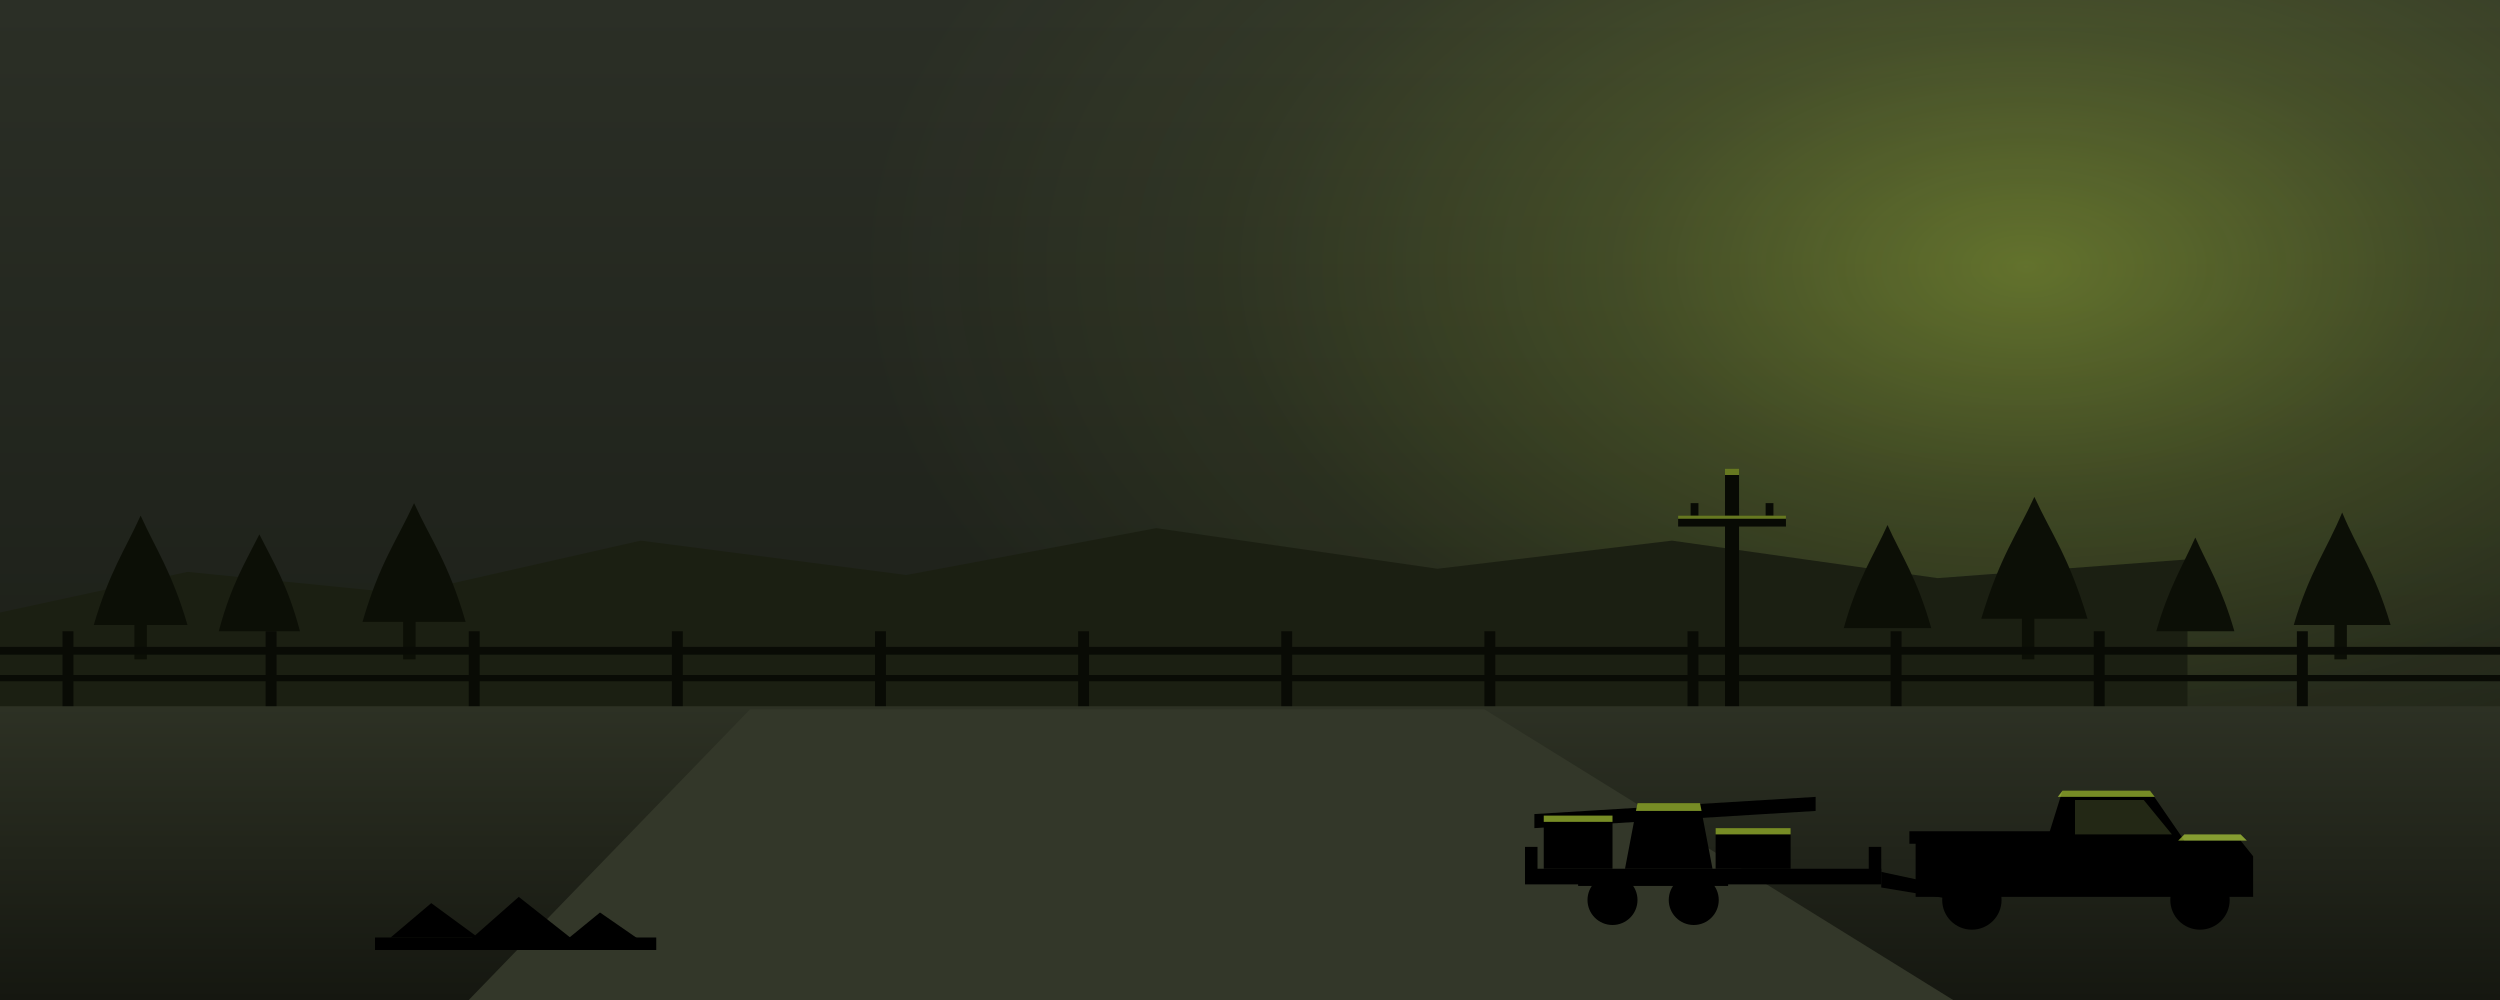
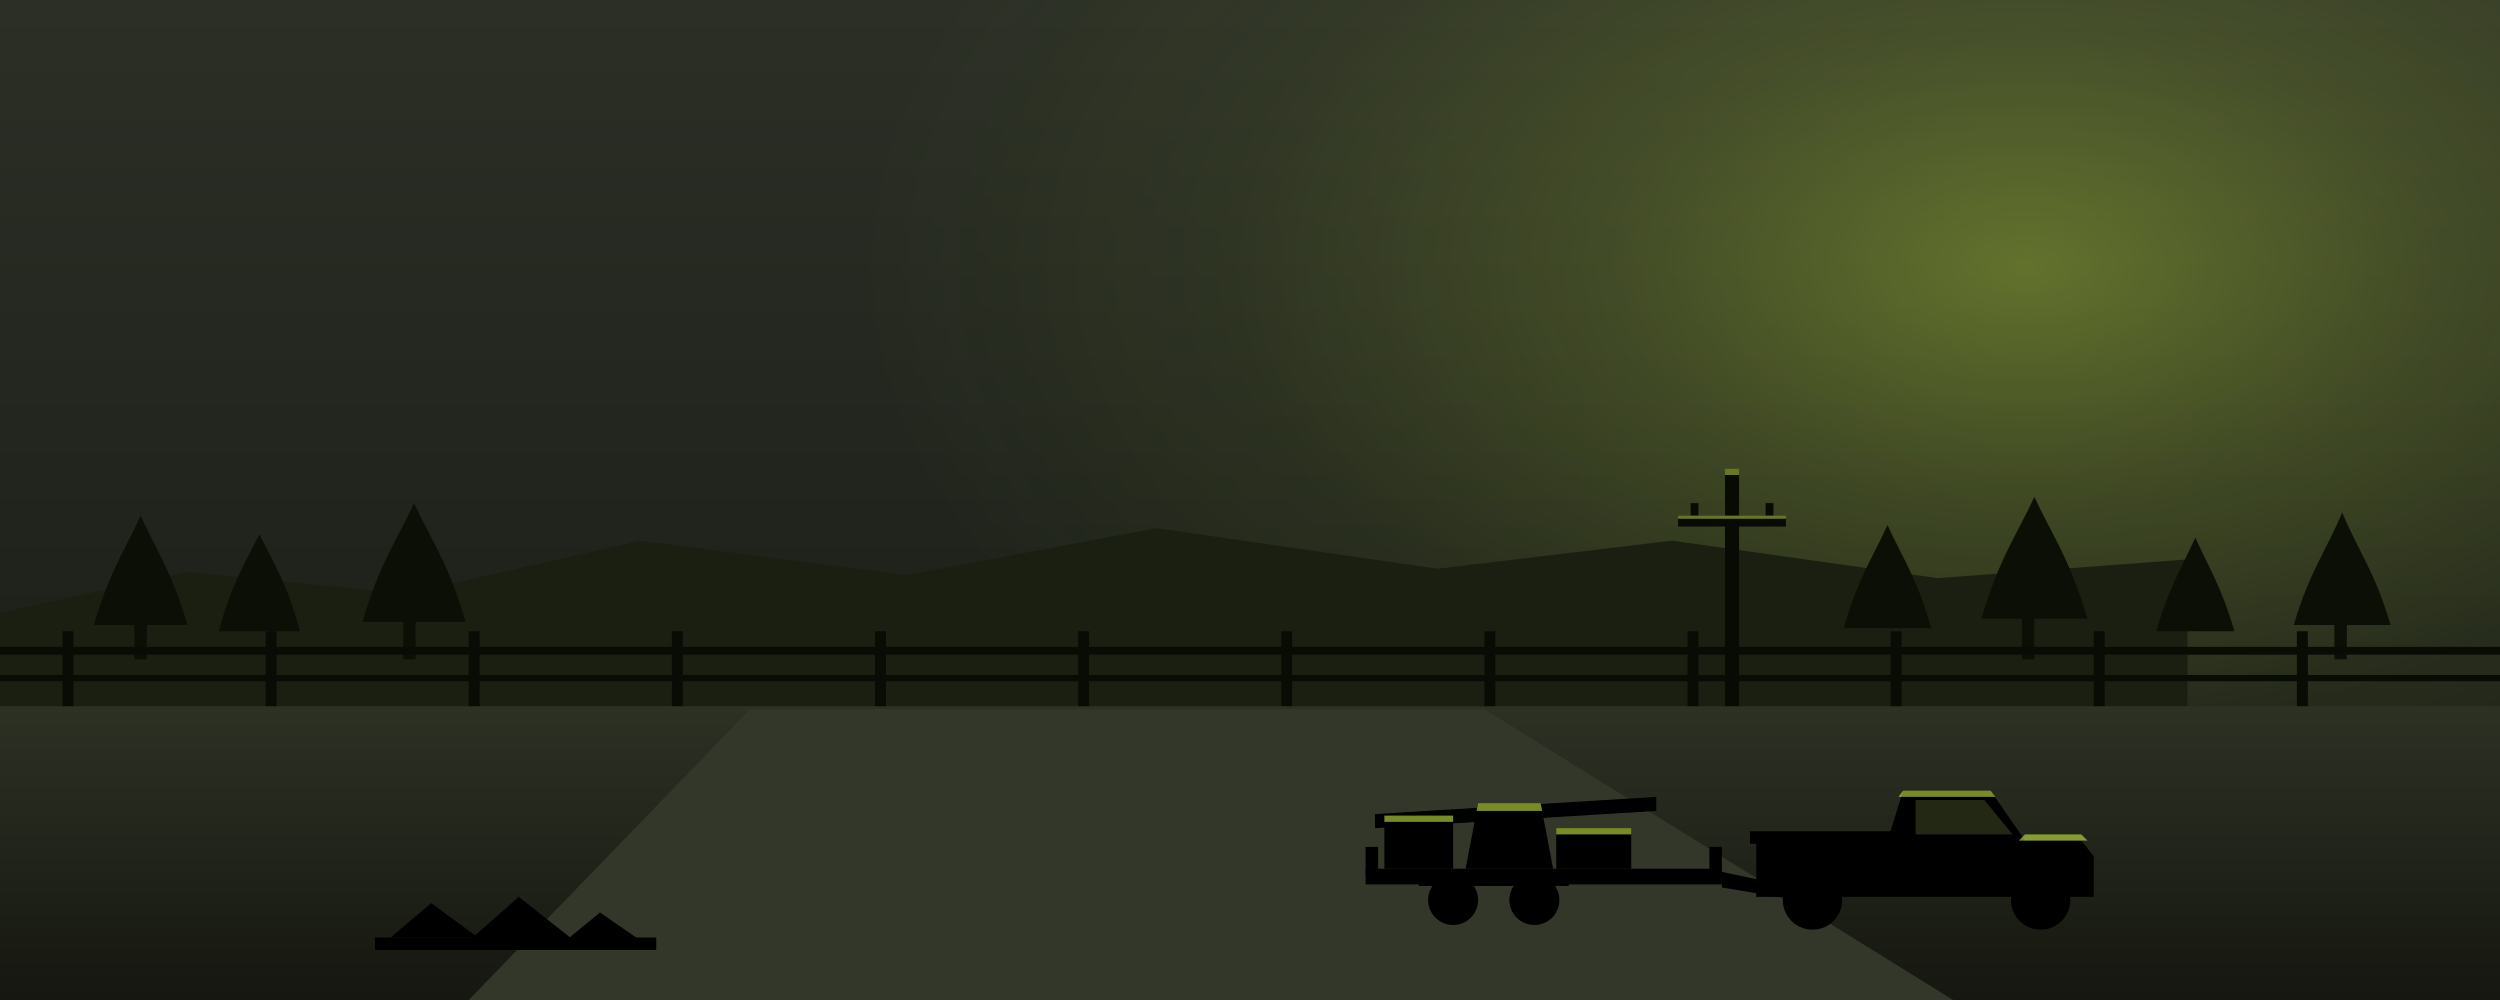
<svg xmlns="http://www.w3.org/2000/svg" viewBox="0 0 1600 640" preserveAspectRatio="xMidYMax slice" role="img" aria-label="">
  <defs>
    <linearGradient id="sky" x1="0" y1="0" x2="0" y2="1">
      <stop offset="0" stop-color="#2b2f26" />
      <stop offset="1" stop-color="#171a14" />
    </linearGradient>
    <radialGradient id="glow" cx=".5" cy=".5" r=".5">
      <stop offset="0" stop-color="#d9ff43" stop-opacity=".34" />
      <stop offset=".35" stop-color="#d9ff43" stop-opacity=".16" />
      <stop offset=".68" stop-color="#d9ff43" stop-opacity=".05" />
      <stop offset="1" stop-color="#d9ff43" stop-opacity="0" />
    </radialGradient>
    <linearGradient id="ground" x1="0" y1="0" x2="0" y2="1">
      <stop offset="0" stop-color="#2d3124" />
      <stop offset="1" stop-color="#151710" />
    </linearGradient>
  </defs>
  <rect width="1600" height="640" fill="url(#sky)" />
  <ellipse cx="1300" cy="170" rx="760" ry="430" fill="url(#glow)" />
  <path fill="#1b1f12" d="M0 392l120-26 140 14 150-34 170 22 160-30 180 26 150-18 170 24 160-12v282H0z" />
  <g fill="#0c0f06">
    <path d="M60 400c10-34 20-48 30-70 10 22 20 36 30 70zM140 404c8-30 17-44 26-62 9 18 18 32 26 62zM232 398c11-38 22-52 33-76 11 24 22 38 33 76zM1180 402c9-32 19-46 28-66 9 20 19 34 28 66zM1268 396c12-40 23-54 34-78 11 24 22 38 34 78zM1380 404c8-28 17-42 25-60 8 18 17 32 25 60zM1468 400c10-34 21-48 31-72 10 24 21 38 31 72z" />
    <rect x="86" y="396" width="8" height="26" />
    <rect x="258" y="392" width="8" height="30" />
    <rect x="1294" y="390" width="8" height="32" />
    <rect x="1494" y="394" width="8" height="28" />
  </g>
  <g fill="#090b05">
    <rect x="0" y="414" width="1600" height="5" />
    <rect x="0" y="432" width="1600" height="4" />
    <g>
      <rect x="40" y="404" width="7" height="58" />
      <rect x="170" y="404" width="7" height="58" />
      <rect x="300" y="404" width="7" height="58" />
      <rect x="430" y="404" width="7" height="58" />
      <rect x="560" y="404" width="7" height="58" />
      <rect x="690" y="404" width="7" height="58" />
      <rect x="820" y="404" width="7" height="58" />
      <rect x="950" y="404" width="7" height="58" />
      <rect x="1080" y="404" width="7" height="58" />
      <rect x="1210" y="404" width="7" height="58" />
      <rect x="1340" y="404" width="7" height="58" />
      <rect x="1470" y="404" width="7" height="58" />
    </g>
  </g>
  <g fill="#080a04">
    <rect x="1104" y="300" width="9" height="162" />
    <rect x="1074" y="330" width="69" height="7" />
    <rect x="1082" y="322" width="5" height="12" />
    <rect x="1130" y="322" width="5" height="12" />
  </g>
  <path fill="url(#ground)" d="M0 452h1600v188H0z" />
  <path fill="#333729" d="M300 640l180-186h470l300 186z" />
-   <g transform="translate(470,0)" fill="#000000">
+   <g transform="translate(368,0)" fill="#000000">
    <path d="M506 556h228v10H506z" />
    <path d="M506 542h8v18h-8zM726 542h8v18h-8z" />
    <path d="M518 556v-34h44v34zM570 556l8-42h40l8 42zM628 556v-26h48v26z" />
    <path d="M512 521l180-11v9l-180 11z" />
    <path d="M540 560h96v7h-96z" />
    <circle cx="562" cy="576" r="16" />
    <circle cx="614" cy="576" r="16" />
    <path d="M734 558l42 9v8l-42-7z" />
    <path d="M756 574V538h84l10-32h56l22 32h36l8 10v26z" />
    <path d="M752 532h94v8h-94z" />
    <path d="M858 512h44l18 22h-62z" fill="#232815" />
    <circle cx="792" cy="576" r="19" />
    <circle cx="938" cy="576" r="19" />
  </g>
-   <g transform="translate(470,0)" fill="#d9ff43" opacity=".55">
+   <g transform="translate(368,0)" fill="#d9ff43" opacity=".55">
    <path d="M850 506h56l3 4h-62z" />
    <path d="M928 534h36l4 4h-44z" />
    <path d="M578 514h40l1 5h-42zM628 530h48v4h-48zM518 522h44v4h-44z" />
  </g>
  <g fill="#d9ff43" opacity=".45">
    <rect x="1104" y="300" width="9" height="4" />
    <rect x="1074" y="330" width="69" height="2" />
  </g>
  <g fill="#000000">
    <path d="M250 600l26-22 30 22zM298 604l34-30 38 30zM362 602l22-18 26 18z" />
    <rect x="240" y="600" width="180" height="8" />
  </g>
</svg>
